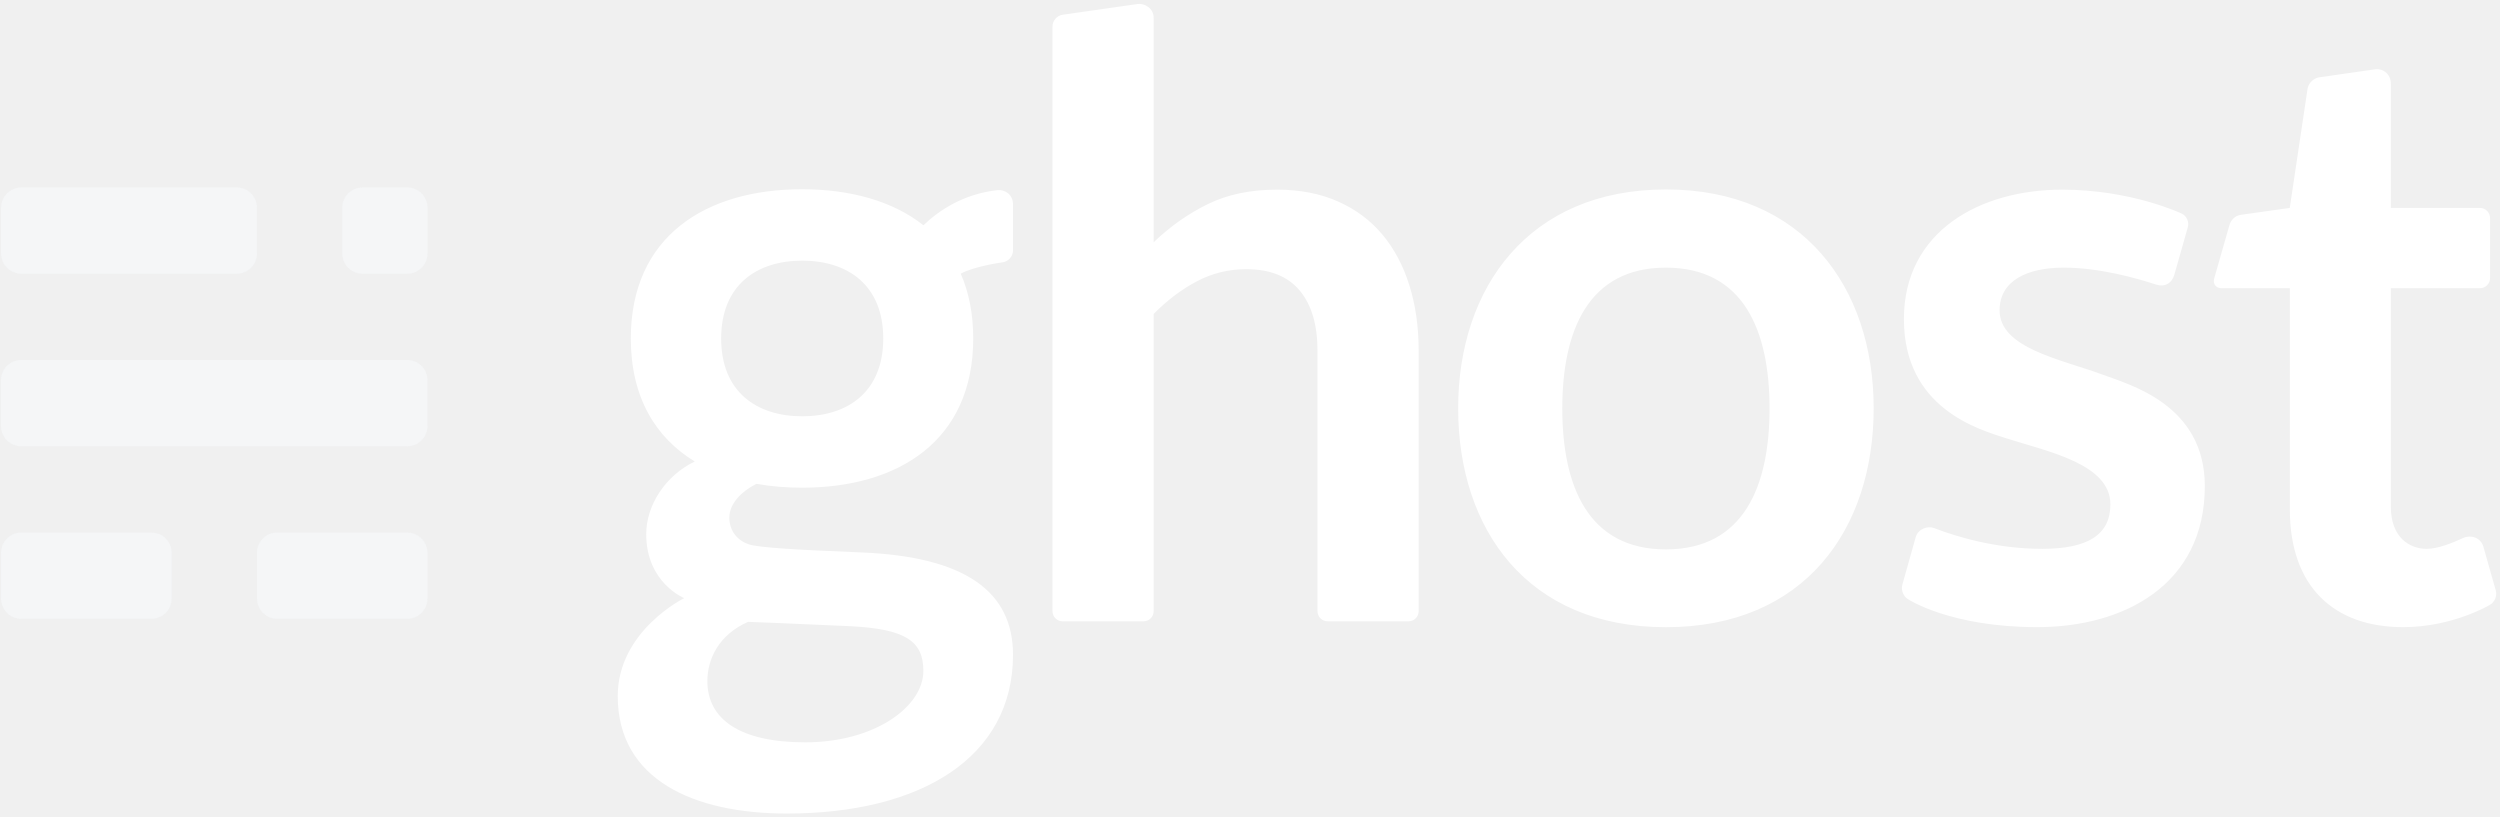
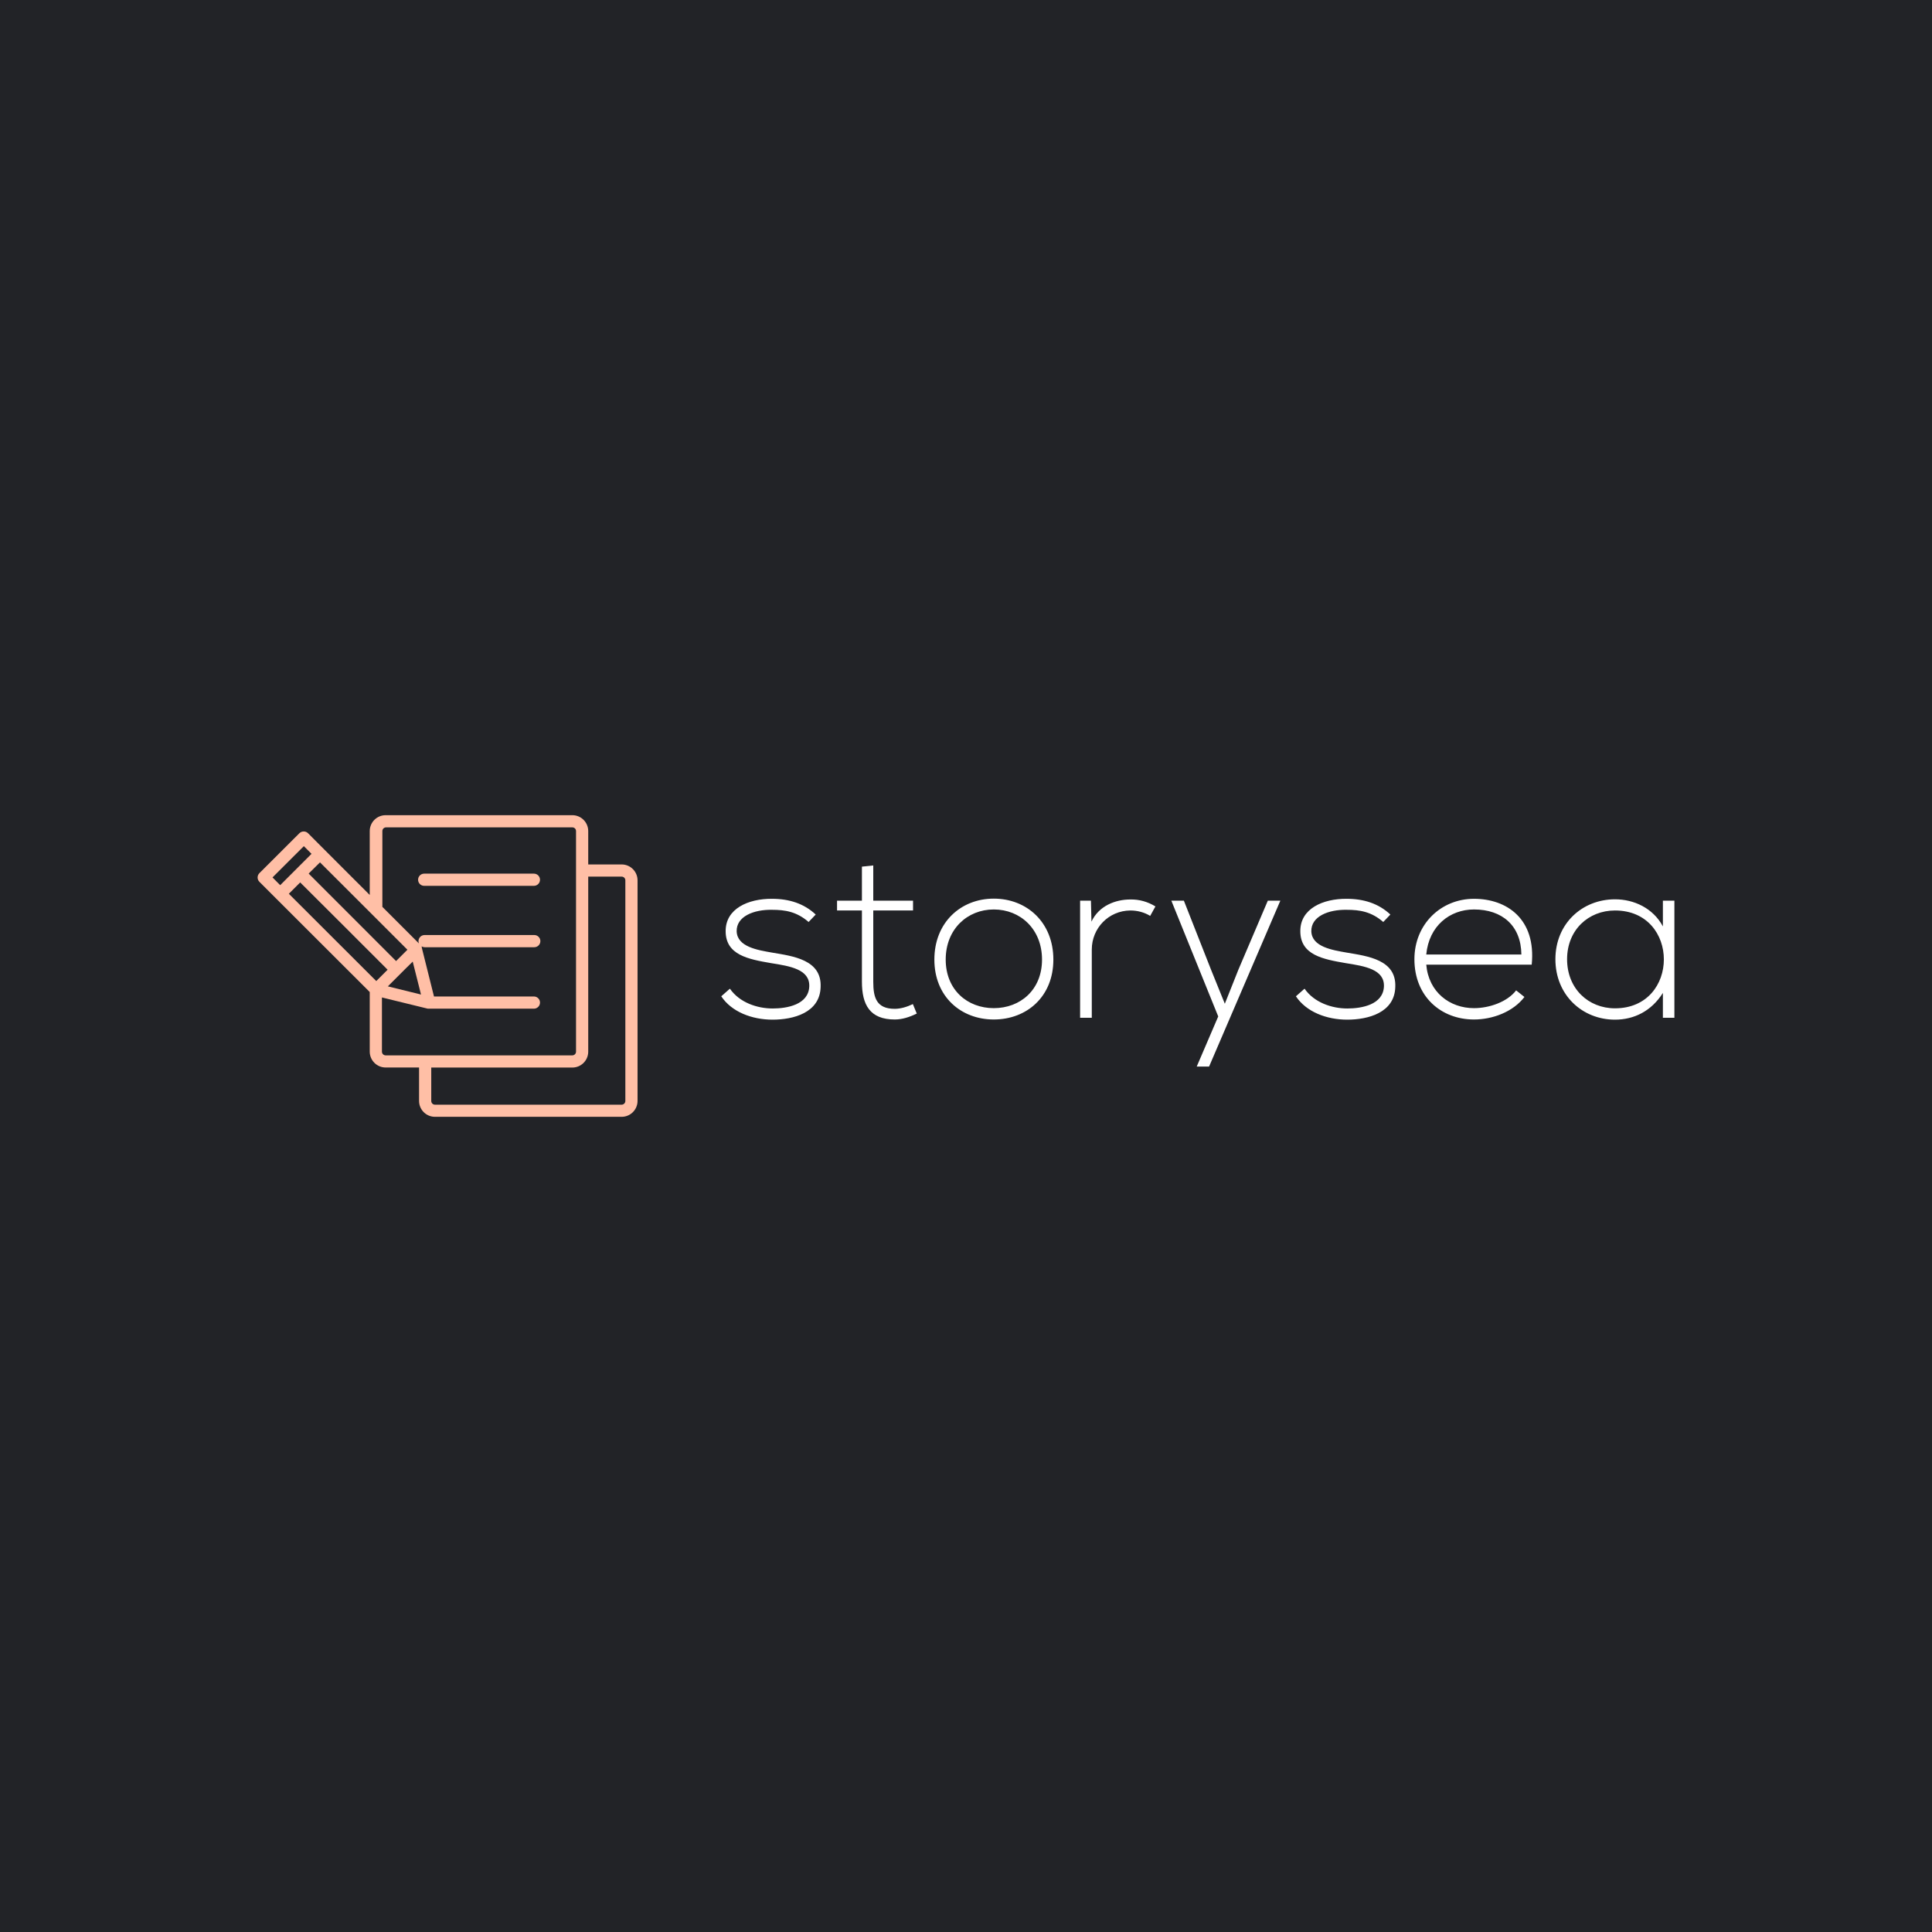
- <svg xmlns="http://www.w3.org/2000/svg" width="493" height="161">
-   <g fill="none" fill-rule="evenodd">
-     <g fill="#FFF">
-       <path d="M328.52 37.36c-27.017 0-40.97 19.323-40.97 43.16 0 23.837 13.61 43.162 40.97 43.162s40.968-19.325 40.968-43.163c0-23.836-13.954-43.16-40.969-43.16zm20.438 43.237c-.02 15.328-5.126 27.743-20.439 27.743-15.313 0-20.42-12.414-20.436-27.743v-.077c.016-15.327 5.124-27.741 20.437-27.741 15.312 0 20.419 12.414 20.438 27.741v.077zM207.553 5.19c0-1.103.885-2.124 1.984-2.282 0 0 13.577-1.95 14.784-2.115 1.366-.187 3.181.798 3.181 2.744v44.236c3.23-3.105 6.785-5.608 10.66-7.515 3.88-1.906 8.428-2.86 13.653-2.86 4.524 0 8.532.776 12.032 2.33 3.502 1.55 6.423 3.73 8.765 6.533 2.342 2.806 4.12 6.155 5.332 10.05 1.21 3.893 1.817 8.182 1.817 12.866v51.352a1.998 1.998 0 0 1-2.005 1.994h-15.942a2.006 2.006 0 0 1-2.004-1.994V69.177c0-5.118-1.171-9.081-3.513-11.888-2.344-2.803-5.857-4.206-10.543-4.206-3.446 0-6.675.79-9.69 2.37-3.016 1.58-5.87 3.73-8.562 6.455v58.617c0 1.104-.896 2-2.004 2h-15.941a2 2 0 0 1-2.004-1.997V5.189zM451.56 100.517V56.836h-13.482c-1.1 0-1.742-.87-1.443-1.915 0 0 2.741-9.59 3.001-10.495.261-.905.941-1.877 2.307-2.07l9.597-1.353 3.508-23.488c.163-1.092 1.18-2.104 2.274-2.26 0 0 9.192-1.31 10.963-1.578 1.673-.253 3.189.965 3.189 2.808v24.518h17.566c1.106 0 2.002.897 2.002 2.005v11.823a2 2 0 0 1-2.002 2.005h-17.566v43.078c0 6.019 3.623 8.319 7.095 8.319 2.123 0 5.03-1.14 7.198-2.158 1.34-.626 3.417-.162 3.954 1.73l2.45 8.645c.302 1.067-.247 2.364-1.226 2.86 0 0-7.283 4.364-17.053 4.364-13.728 0-22.332-8.081-22.332-23.157zM406.976 52.778c-7.084 0-12.657 2.475-12.657 8.432 0 7.44 12.011 9.606 20.234 12.64 5.497 2.027 20.238 5.98 20.238 22.016 0 19.479-15.994 27.807-33.055 27.807-17.062 0-25.4-5.465-25.4-5.465-.962-.527-1.5-1.822-1.2-2.889 0 0 2.104-7.52 2.64-9.387.485-1.68 2.415-2.27 3.645-1.792 4.391 1.712 12.32 4.092 21.283 4.092 9.075 0 13.465-2.803 13.465-8.777 0-7.951-12.254-10.381-20.358-12.967-5.583-1.78-20.36-5.93-20.36-23.566 0-17.373 15.082-25.524 31.202-25.524 13.645 0 23.507 4.691 23.507 4.691 1.01.426 1.585 1.634 1.284 2.697 0 0-2.24 7.894-2.653 9.357-.489 1.739-1.899 2.537-3.667 1.957-3.888-1.277-11.197-3.322-18.148-3.322zM196.663 37.495c-6.695.776-11.472 3.963-14.562 6.93-6.068-4.81-14.49-7.105-23.944-7.105-18.953 0-33.76 9.252-33.76 29.426 0 11.582 4.873 19.562 12.614 24.26-5.749 2.752-9.577 8.592-9.577 14.333 0 9.604 7.501 12.612 7.501 12.612s-13.116 6.439-13.116 19.32c0 16.492 15.004 23.16 33.338 23.16 26.428 0 44.61-11.041 44.61-31.313 0-12.477-9.439-19.364-30.009-20.183-12.207-.488-20.114-.932-22.073-1.588-2.588-.87-3.86-2.965-3.86-5.28 0-2.554 2.074-4.986 5.345-6.656 2.853.51 5.863.763 8.99.763 18.968 0 33.761-9.225 33.761-29.427 0-4.898-.874-9.15-2.464-12.784 2.787-1.504 8.334-2.246 8.334-2.246 1.091-.174 1.976-1.213 1.975-2.31l-.001-9.132c0-1.88-1.588-2.955-3.102-2.78zm-49.13 85.133s9.954.381 19.9.847c11.172.523 14.654 2.958 14.654 8.81 0 7.15-9.71 14.104-23.28 14.104-12.88 0-19.314-4.533-19.314-12.08 0-4.33 2.26-9.173 8.04-11.68zm10.66-40.536c-8.978 0-15.983-4.824-15.983-15.346 0-10.523 7.011-15.346 15.983-15.346 8.974 0 15.984 4.81 15.984 15.346 0 10.536-7.002 15.346-15.984 15.346z" />
-     </g>
-     <g opacity=".7" transform="translate(0 36)" fill="#F6F8FA">
-       <path d="M.21 73.017c0-2.209 1.784-4 3.99-4h25.66a3.994 3.994 0 0 1 3.992 4v9.015c0 2.21-1.785 4-3.991 4H4.2a3.994 3.994 0 0 1-3.992-4v-9.015zM50.672 73.017c0-2.209 1.784-4 4.006-4h25.61a4.001 4.001 0 0 1 4.006 4v9.015c0 2.21-1.784 4-4.006 4h-25.61a4.001 4.001 0 0 1-4.006-4v-9.015z" />
-       <rect x=".184" y="34.99" width="84.121" height="17.014" rx="4" />
-       <path d="M.21 4.963c0-2.208 1.795-4 4.001-4h42.465a4 4 0 0 1 4.002 4v9.015c0 2.209-1.796 4-4.002 4H4.211a4 4 0 0 1-4.002-4V4.963z" />
-       <rect x="67.494" y=".964" width="16.821" height="17.013" rx="4" />
-     </g>
+ <svg xmlns="http://www.w3.org/2000/svg" class="iconLeft" viewBox="0 0 300 300">
+   <rect width="300" height="300" x="0" y="0" fill="#222327" class="logo-background-square" />
+   <g id="e3939755-62cf-46ec-af10-ecd7f8b7654d" fill="#FFF">
+     <path d="M5.94 4.40C5.25 3.75 4.37 3.47 3.36 3.47C1.96 3.46 0.60 4.05 0.62 5.40C0.63 6.79 1.96 7.04 3.30 7.27C4.44 7.45 5.59 7.64 5.56 8.64C5.52 9.73 4.24 9.95 3.40 9.95C2.48 9.95 1.44 9.60 0.87 8.78L0.36 9.23C0.97 10.15 2.17 10.61 3.39 10.61C4.61 10.61 6.19 10.21 6.23 8.68C6.30 7.07 4.61 6.86 3.37 6.65C2.51 6.50 1.30 6.31 1.27 5.39C1.25 4.51 2.28 4.10 3.36 4.12C4.13 4.12 4.82 4.23 5.52 4.84ZM8.67 1.57L8.67 3.58L7.20 3.58L7.20 4.16L8.67 4.16L8.67 8.37C8.67 9.73 9.14 10.60 10.61 10.60C11.05 10.60 11.48 10.46 11.91 10.25L11.68 9.69C11.33 9.86 10.95 9.97 10.61 9.97C9.53 9.97 9.34 9.31 9.34 8.37L9.34 4.16L11.69 4.16L11.69 3.58L9.34 3.58L9.34 1.50ZM16.46 10.60C18.41 10.60 19.98 9.25 19.98 7.06C19.98 4.86 18.41 3.46 16.46 3.46C14.52 3.46 12.95 4.86 12.95 7.06C12.95 9.25 14.52 10.60 16.46 10.60ZM16.46 9.93C14.90 9.93 13.62 8.85 13.62 7.06C13.62 5.26 14.90 4.10 16.46 4.10C18.03 4.10 19.31 5.26 19.31 7.06C19.31 8.85 18.03 9.93 16.46 9.93ZM21.56 3.58L21.56 10.50L22.25 10.50L22.25 6.47C22.25 5.21 23.24 4.17 24.53 4.16C24.93 4.16 25.34 4.26 25.70 4.48L26.01 3.92C25.55 3.64 25.05 3.50 24.53 3.51C23.65 3.51 22.67 3.88 22.23 4.82L22.20 3.58ZM32.65 3.58L30.91 7.66L30.11 9.67L29.30 7.67L27.69 3.58L26.95 3.58L29.72 10.42L28.45 13.38L29.18 13.38L33.39 3.58ZM39.89 4.40C39.20 3.75 38.32 3.47 37.31 3.47C35.91 3.46 34.55 4.05 34.57 5.40C34.58 6.79 35.91 7.04 37.25 7.27C38.39 7.45 39.54 7.64 39.51 8.64C39.47 9.73 38.19 9.95 37.35 9.95C36.43 9.95 35.39 9.60 34.82 8.78L34.31 9.23C34.92 10.15 36.12 10.61 37.34 10.61C38.56 10.61 40.14 10.21 40.18 8.68C40.25 7.07 38.56 6.86 37.32 6.65C36.46 6.50 35.25 6.31 35.22 5.39C35.20 4.51 36.23 4.10 37.31 4.12C38.08 4.12 38.77 4.23 39.47 4.84ZM44.83 10.60C45.93 10.60 47.14 10.15 47.81 9.27L47.32 8.88C46.80 9.56 45.74 9.93 44.83 9.93C43.40 9.93 42.15 8.99 42.01 7.36L48.24 7.36C48.51 4.66 46.77 3.47 44.83 3.47C42.88 3.47 41.31 4.97 41.31 7.04C41.31 9.24 42.88 10.60 44.83 10.60ZM42.01 6.76C42.17 5.07 43.40 4.10 44.83 4.10C46.49 4.10 47.61 5.05 47.63 6.76ZM55.99 3.58L55.99 5.10C55.41 4.02 54.28 3.50 53.16 3.50C51.23 3.50 49.64 4.93 49.64 7.04C49.64 9.16 51.23 10.61 53.16 10.61C54.28 10.61 55.31 10.11 55.99 9.03L55.99 10.50L56.67 10.50C56.67 8.19 56.67 5.89 56.67 3.58ZM53.16 4.16C57.01 4.16 57.01 9.94 53.16 9.94C51.59 9.94 50.33 8.78 50.33 7.04C50.33 5.31 51.59 4.16 53.16 4.16Z" transform="matrix(2.628359,0,0,2.628359,111.0509,130.445)" />
+   </g>
+   <g id="ba16a619-b42b-44e8-b596-964d8ed39b5c" fill="#FFBFA6" stroke="none">
+     <path d="M78.55 33.34h-5.48v-5.48a2.61 2.61 0 0 0-2.61-2.6H39.84a2.61 2.61 0 0 0-2.61 2.6v10.49l-7.45-7.45-2.67-2.68a1 1 0 0 0-.71-.29 1 1 0 0 0-.71.29l-6.56 6.55a1 1 0 0 0 0 1.42l2.68 2.68 15.42 15.4v9.78a2.61 2.61 0 0 0 2.61 2.6h5.48v5.49a2.61 2.61 0 0 0 2.61 2.6h30.62a2.61 2.61 0 0 0 2.61-2.6v-36.2a2.61 2.61 0 0 0-2.61-2.6zm-41 8.13l5.86 5.86-1.86 1.86L34.37 42l-7.16-7.16L29.07 33zm6.73 7.81l1.36 5.4-5.44-1.34 1-1 1-1 .91-.91zm-23-13.81l5.14-5.13 1.26 1.26-2.57 2.57-2.57 2.57zm2.68 2.68l1.86-1.86L33 43.45l7.16 7.16-1.86 1.86zm15.88 26.51a.61.61 0 0 1-.61-.6v-8.9L46.75 57h17.41a1 1 0 0 0 0-2H47.77l-2-8v-.08-.05l-.05-.1a1 1 0 0 0 .5.15h18a1 1 0 0 0 0-2h-18a1 1 0 0 0-.92 1.38l-6-6V27.86a.6.6 0 0 1 .61-.6h30.55a.6.6 0 0 1 .61.6v36.2a.61.61 0 0 1-.61.6H39.84zm39.32 7.49a.61.61 0 0 1-.61.6H47.93a.61.61 0 0 1-.61-.6v-5.49h23.14a2.61 2.61 0 0 0 2.61-2.6V35.34h5.48a.6.6 0 0 1 .61.6z" transform="matrix(0.946592,0,0,0.946592,22.1717,102.6704)" />
+     <path d="M64.16 34.85h-18a1 1 0 0 0 0 2h18a1 1 0 0 0 0-2z" transform="matrix(0.946592,0,0,0.946592,22.1717,102.6704)" />
  </g>
</svg>
